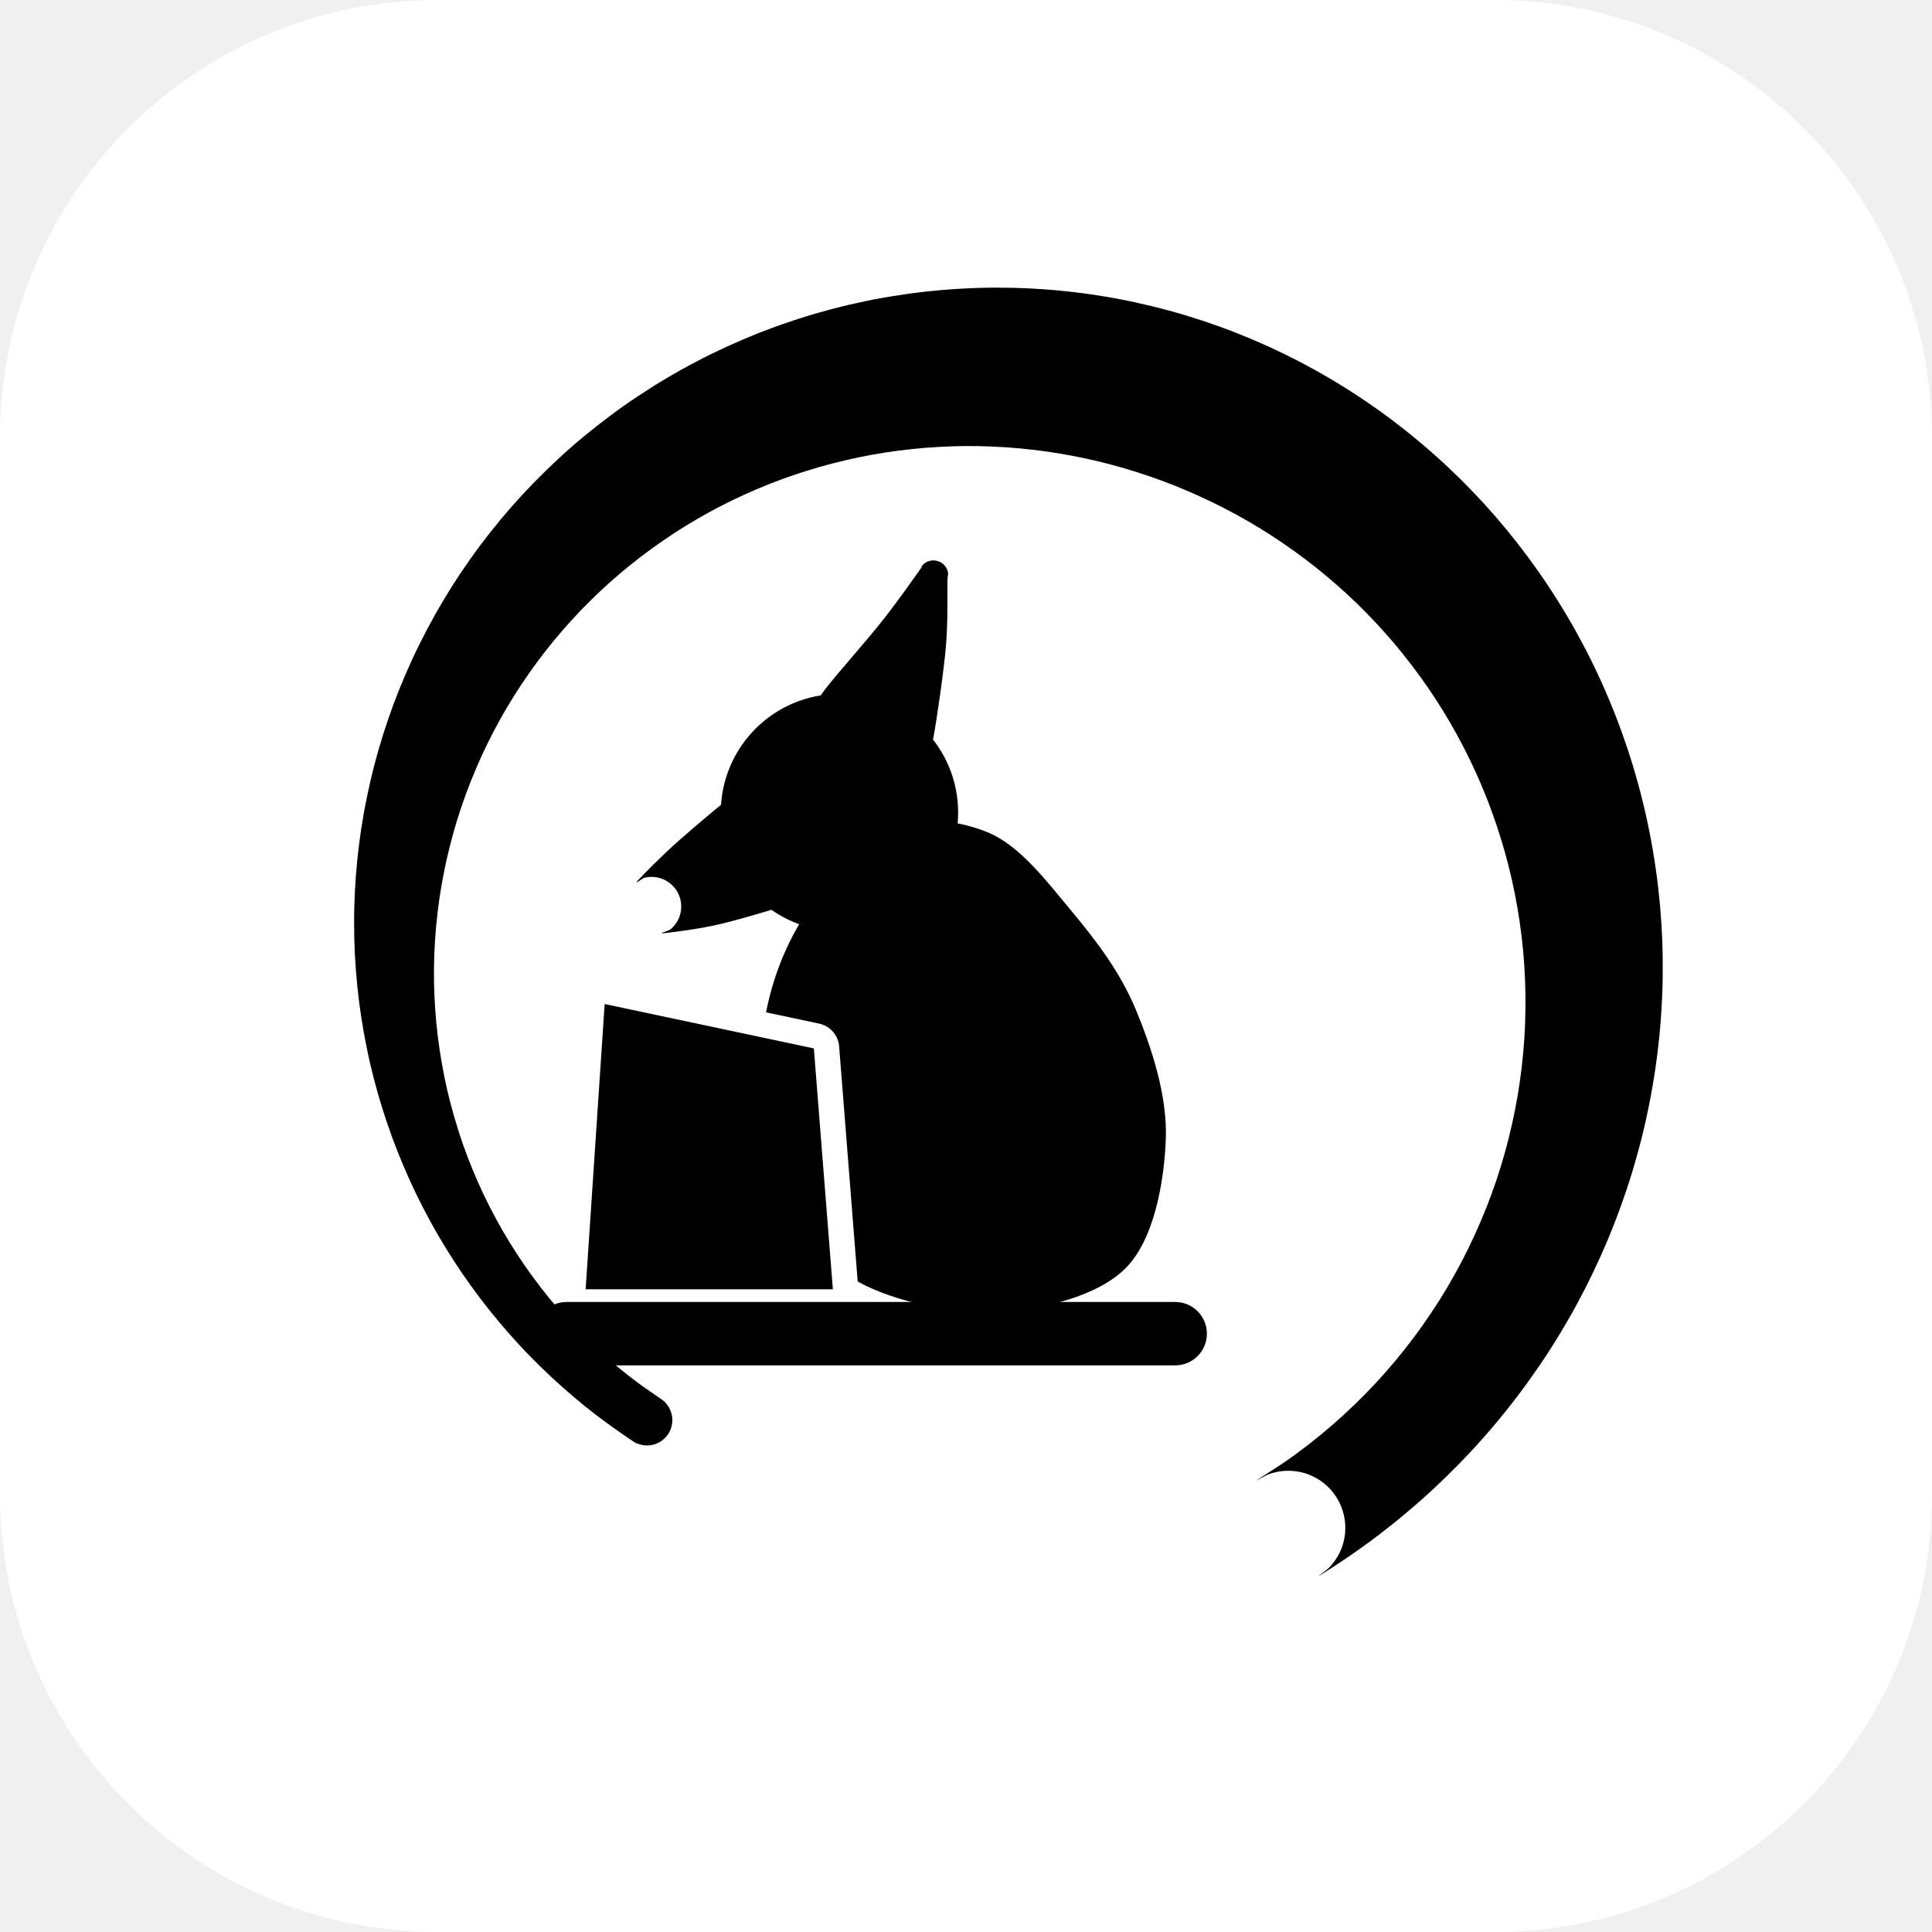
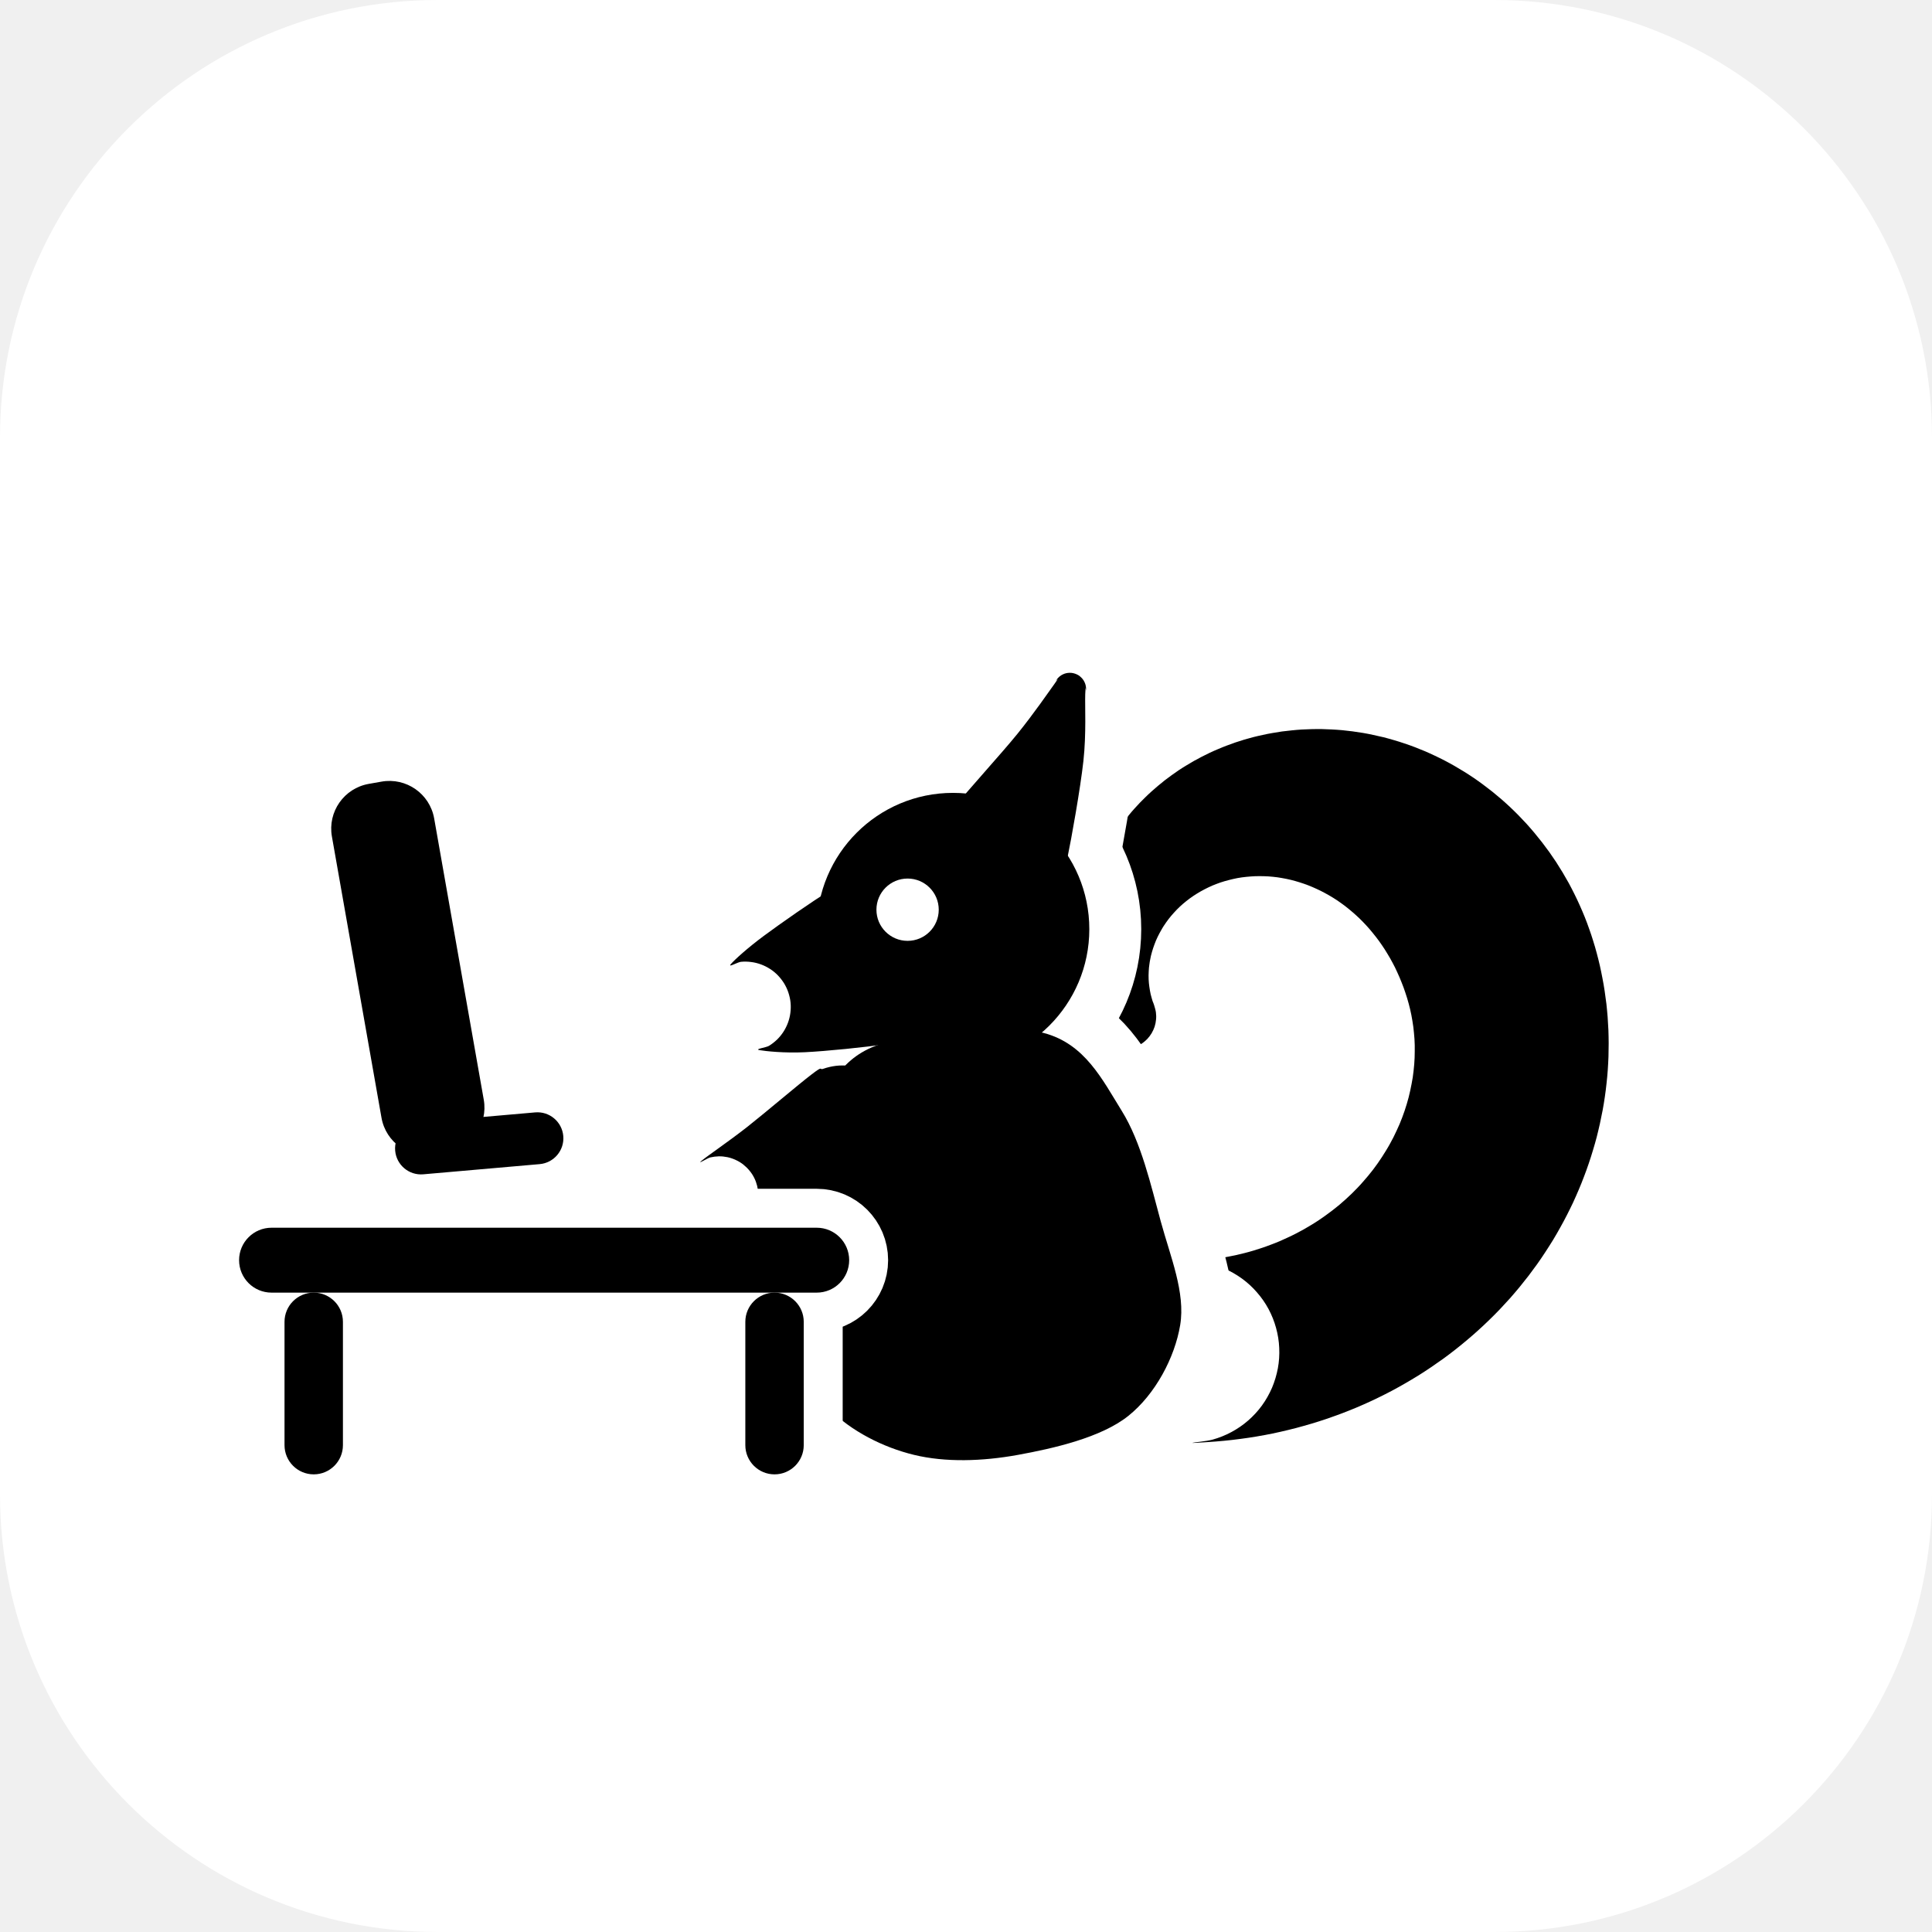
<svg xmlns="http://www.w3.org/2000/svg" viewBox="0 0 256 256" width="256" height="256">
  <rect width="256" height="256" rx="58" fill="#FFFFFF" />
-   <g fill="#000000" transform="translate(128,128) scale(0.84) translate(-128,-128)">
-     <path d="M183.74,224.17 C184.25,223.88 186.81,222.23 188.35,221.18 C189.89,220.12 191.47,218.99 192.98,217.84 C194.50,216.68 195.99,215.50 197.44,214.27 C198.90,213.05 200.33,211.79 201.72,210.50 C203.11,209.21 204.47,207.88 205.80,206.52 C207.12,205.16 208.42,203.77 209.67,202.35 C210.93,200.93 212.15,199.47 213.33,197.99 C214.51,196.51 215.66,195.00 216.76,193.46 C217.87,191.92 218.94,190.36 219.96,188.77 C220.99,187.18 221.98,185.56 222.92,183.92 C223.87,182.28 224.77,180.62 225.63,178.94 C226.49,177.25 227.31,175.55 228.09,173.82 C228.86,172.10 229.60,170.35 230.28,168.59 C230.97,166.83 231.61,165.05 232.21,163.26 C232.81,161.47 233.36,159.66 233.86,157.84 C234.37,156.02 234.83,154.18 235.24,152.34 C235.65,150.50 236.02,148.64 236.33,146.78 C236.65,144.92 236.92,143.05 237.14,141.17 C237.37,139.30 237.54,137.42 237.66,135.53 C237.79,133.65 237.87,131.76 237.90,129.87 C237.92,127.99 237.91,126.10 237.84,124.21 C237.77,122.32 237.65,120.44 237.49,118.56 C237.32,116.68 237.11,114.80 236.84,112.93 C236.58,111.06 236.27,109.20 235.91,107.35 C235.55,105.49 235.15,103.65 234.69,101.82 C234.24,99.99 233.73,98.16 233.19,96.36 C232.64,94.56 232.04,92.76 231.40,90.99 C230.76,89.22 230.07,87.46 229.33,85.72 C228.60,83.98 227.82,82.26 227.00,80.57 C226.18,78.87 225.31,77.20 224.40,75.55 C223.49,73.90 222.53,72.27 221.53,70.67 C220.54,69.07 219.50,67.50 218.42,65.95 C217.34,64.41 216.22,62.89 215.07,61.41 C213.91,59.93 212.71,58.47 211.48,57.05 C210.24,55.63 208.97,54.24 207.66,52.89 C206.36,51.54 205.01,50.22 203.64,48.94 C202.26,47.66 200.85,46.42 199.41,45.22 C197.97,44.01 196.50,42.85 195.00,41.72 C193.50,40.60 191.96,39.51 190.40,38.47 C188.85,37.43 187.26,36.43 185.65,35.48 C184.04,34.52 182.40,33.61 180.75,32.74 C179.09,31.88 177.41,31.06 175.71,30.28 C174.01,29.51 172.29,28.78 170.56,28.10 C168.82,27.42 167.07,26.79 165.30,26.20 C163.53,25.62 161.75,25.08 159.96,24.59 C158.16,24.11 156.35,23.67 154.54,23.28 C152.73,22.89 150.90,22.55 149.08,22.26 C147.25,21.97 145.41,21.73 143.57,21.54 C141.74,21.35 139.89,21.21 138.05,21.12 C136.21,21.03 134.37,20.99 132.53,20.99 C130.69,21.00 128.85,21.06 127.02,21.17 C125.19,21.27 123.36,21.43 121.54,21.63 C119.72,21.83 117.91,22.09 116.11,22.39 C114.31,22.68 112.51,23.03 110.74,23.43 C108.96,23.82 107.19,24.26 105.45,24.75 C103.70,25.23 101.96,25.77 100.25,26.35 C98.53,26.92 96.83,27.55 95.15,28.21 C93.48,28.88 91.82,29.59 90.18,30.34 C88.55,31.09 86.93,31.88 85.35,32.72 C83.76,33.55 82.19,34.42 80.66,35.34 C79.12,36.25 77.61,37.21 76.13,38.20 C74.64,39.18 73.19,40.21 71.77,41.28 C70.35,42.34 68.95,43.44 67.59,44.57 C66.23,45.70 64.90,46.87 63.61,48.07 C62.31,49.27 61.05,50.50 59.82,51.76 C58.60,53.02 57.41,54.31 56.25,55.62 C55.10,56.94 53.98,58.29 52.90,59.66 C51.82,61.03 50.77,62.43 49.77,63.85 C48.77,65.26 47.80,66.71 46.88,68.17 C45.95,69.64 45.06,71.13 44.22,72.63 C43.37,74.14 42.57,75.66 41.81,77.20 C41.04,78.74 40.32,80.30 39.64,81.87 C38.96,83.45 38.32,85.03 37.72,86.63 C37.13,88.23 36.57,89.85 36.06,91.47 C35.55,93.09 35.08,94.72 34.65,96.36 C34.23,98.00 33.85,99.65 33.51,101.30 C33.16,102.96 32.87,104.62 32.61,106.28 C32.36,107.94 32.15,109.61 31.98,111.27 C31.81,112.94 31.68,114.61 31.60,116.28 C31.52,117.94 31.47,119.61 31.48,121.27 C31.48,122.93 31.52,124.60 31.60,126.25 C31.69,127.90 31.82,129.56 31.98,131.20 C32.15,132.84 32.36,134.48 32.61,136.10 C32.86,137.73 33.15,139.35 33.48,140.95 C33.80,142.56 34.17,144.16 34.58,145.74 C34.99,147.32 35.44,148.89 35.92,150.44 C36.41,152.00 36.93,153.54 37.49,155.06 C38.05,156.59 38.65,158.09 39.28,159.58 C39.91,161.07 40.58,162.54 41.29,164.00 C41.99,165.45 42.73,166.88 43.50,168.29 C44.27,169.70 45.08,171.09 45.92,172.46 C46.76,173.82 47.63,175.17 48.53,176.49 C49.43,177.81 50.37,179.11 51.33,180.38 C52.29,181.65 53.29,182.89 54.31,184.11 C55.33,185.33 56.38,186.53 57.46,187.69 C58.53,188.86 59.64,189.99 60.77,191.10 C61.90,192.21 63.06,193.29 64.24,194.34 C65.42,195.39 66.62,196.42 67.85,197.41 C69.08,198.40 70.34,199.37 71.60,200.28 C72.86,201.20 74.63,202.41 75.39,202.92 C76.16,203.43 75.91,203.23 76.18,203.34 C76.46,203.45 76.75,203.54 77.04,203.58 C77.34,203.63 77.64,203.64 77.94,203.63 C78.23,203.61 78.54,203.55 78.82,203.47 C79.10,203.38 79.39,203.26 79.64,203.12 C79.90,202.97 80.15,202.79 80.37,202.59 C80.59,202.39 80.79,202.16 80.96,201.92 C81.13,201.68 81.28,201.41 81.39,201.13 C81.50,200.86 81.58,200.56 81.63,200.27 C81.68,199.98 81.69,199.67 81.67,199.37 C81.65,199.08 81.60,198.78 81.51,198.49 C81.43,198.21 81.31,197.93 81.16,197.67 C81.02,197.41 80.84,197.16 80.64,196.94 C80.44,196.72 80.68,196.87 79.96,196.35 C79.25,195.83 77.52,194.69 76.35,193.83 C75.18,192.96 74.06,192.08 72.95,191.16 C71.85,190.25 70.76,189.29 69.71,188.32 C68.65,187.34 67.62,186.33 66.62,185.29 C65.62,184.25 64.64,183.19 63.70,182.10 C62.75,181.01 61.83,179.89 60.95,178.75 C60.07,177.61 59.21,176.44 58.39,175.25 C57.57,174.06 56.78,172.85 56.02,171.62 C55.26,170.39 54.54,169.13 53.85,167.86 C53.16,166.59 52.50,165.30 51.88,163.99 C51.27,162.69 50.68,161.36 50.13,160.02 C49.58,158.69 49.07,157.33 48.59,155.97 C48.12,154.60 47.68,153.22 47.28,151.83 C46.88,150.44 46.51,149.04 46.18,147.63 C45.86,146.23 45.57,144.81 45.32,143.38 C45.07,141.96 44.85,140.53 44.68,139.10 C44.50,137.66 44.36,136.22 44.27,134.78 C44.17,133.34 44.11,131.90 44.08,130.45 C44.06,129.01 44.08,127.57 44.13,126.13 C44.19,124.69 44.28,123.25 44.41,121.81 C44.54,120.38 44.71,118.94 44.91,117.52 C45.12,116.09 45.36,114.67 45.64,113.26 C45.92,111.85 46.23,110.45 46.59,109.05 C46.94,107.66 47.33,106.28 47.75,104.90 C48.18,103.53 48.64,102.17 49.13,100.83 C49.63,99.48 50.16,98.15 50.72,96.83 C51.28,95.51 51.88,94.21 52.51,92.92 C53.14,91.64 53.81,90.37 54.50,89.12 C55.20,87.87 55.92,86.64 56.68,85.43 C57.44,84.22 58.23,83.03 59.05,81.86 C59.87,80.69 60.71,79.54 61.59,78.42 C62.47,77.29 63.37,76.19 64.30,75.12 C65.24,74.04 66.20,72.99 67.18,71.96 C68.16,70.94 69.18,69.93 70.21,68.96 C71.24,67.99 72.30,67.04 73.38,66.12 C74.47,65.20 75.57,64.31 76.70,63.45 C77.82,62.59 78.97,61.75 80.14,60.95 C81.30,60.15 82.49,59.37 83.69,58.63 C84.90,57.89 86.12,57.17 87.36,56.49 C88.60,55.81 89.86,55.16 91.13,54.54 C92.40,53.93 93.69,53.34 94.98,52.79 C96.28,52.24 97.60,51.72 98.92,51.23 C100.25,50.74 101.58,50.29 102.93,49.87 C104.27,49.45 105.63,49.06 107.00,48.71 C108.36,48.36 109.74,48.04 111.12,47.75 C112.50,47.47 113.88,47.22 115.28,47.00 C116.67,46.78 118.07,46.60 119.47,46.46 C120.87,46.31 122.27,46.19 123.68,46.12 C125.09,46.04 126.50,45.99 127.90,45.98 C129.31,45.97 130.72,46.00 132.13,46.06 C133.54,46.12 134.95,46.21 136.35,46.34 C137.75,46.47 139.16,46.63 140.55,46.82 C141.95,47.02 143.35,47.25 144.73,47.51 C146.12,47.78 147.50,48.07 148.88,48.40 C150.25,48.73 151.62,49.10 152.97,49.49 C154.33,49.89 155.68,50.32 157.02,50.78 C158.36,51.24 159.69,51.74 161.01,52.26 C162.32,52.79 163.63,53.35 164.92,53.94 C166.22,54.53 167.50,55.15 168.76,55.80 C170.03,56.46 171.28,57.14 172.51,57.85 C173.75,58.57 174.97,59.31 176.17,60.09 C177.37,60.87 178.55,61.67 179.72,62.51 C180.88,63.34 182.03,64.21 183.15,65.10 C184.28,66.00 185.38,66.92 186.47,67.87 C187.55,68.82 188.61,69.80 189.65,70.80 C190.68,71.81 191.70,72.84 192.69,73.90 C193.67,74.96 194.64,76.04 195.58,77.15 C196.51,78.26 197.42,79.40 198.31,80.56 C199.19,81.71 200.05,82.90 200.88,84.10 C201.70,85.31 202.50,86.53 203.27,87.78 C204.04,89.03 204.78,90.30 205.48,91.59 C206.19,92.88 206.86,94.19 207.51,95.52 C208.15,96.85 208.76,98.20 209.34,99.56 C209.91,100.92 210.46,102.30 210.96,103.70 C211.47,105.09 211.95,106.51 212.38,107.93 C212.82,109.35 213.23,110.79 213.59,112.24 C213.96,113.69 214.29,115.15 214.58,116.63 C214.87,118.10 215.13,119.58 215.34,121.07 C215.56,122.56 215.74,124.06 215.88,125.56 C216.02,127.06 216.12,128.58 216.18,130.09 C216.25,131.60 216.27,133.12 216.25,134.64 C216.24,136.16 216.18,137.69 216.09,139.21 C215.99,140.73 215.86,142.26 215.68,143.78 C215.51,145.30 215.29,146.82 215.04,148.33 C214.78,149.84 214.49,151.35 214.15,152.86 C213.82,154.36 213.44,155.86 213.03,157.35 C212.61,158.83 212.16,160.32 211.67,161.79 C211.17,163.25 210.64,164.71 210.07,166.16 C209.49,167.60 208.88,169.04 208.23,170.45 C207.58,171.87 206.89,173.28 206.17,174.66 C205.44,176.04 204.68,177.41 203.88,178.76 C203.08,180.11 202.24,181.44 201.36,182.74 C200.49,184.05 199.58,185.34 198.63,186.60 C197.69,187.86 196.71,189.10 195.70,190.31 C194.68,191.52 193.64,192.71 192.56,193.87 C191.48,195.03 190.36,196.16 189.22,197.26 C188.08,198.36 186.90,199.44 185.70,200.48 C184.50,201.52 183.26,202.53 182.00,203.51 C180.75,204.48 179.49,205.41 178.14,206.33 C176.80,207.26 174.33,208.77 173.93,209.08 C173.53,209.38 175.11,208.41 175.73,208.18 C176.36,207.95 177.03,207.78 177.69,207.70 C178.35,207.61 179.04,207.60 179.70,207.67 C180.37,207.73 181.04,207.87 181.68,208.08 C182.31,208.29 182.93,208.58 183.51,208.93 C184.08,209.28 184.62,209.70 185.10,210.16 C185.58,210.63 186.02,211.16 186.38,211.72 C186.75,212.28 187.05,212.89 187.28,213.52 C187.51,214.15 187.68,214.81 187.76,215.48 C187.85,216.14 187.86,216.83 187.79,217.49 C187.73,218.16 187.59,218.83 187.38,219.46 C187.17,220.10 186.88,220.72 186.53,221.29 C186.18,221.86 185.76,222.41 185.30,222.89 C184.83,223.37 183.23,224.45 183.74,224.17 Z" />
-     <path d="M144.70,119.40 C140.80,114.72 136.51,109.00 131.44,106.92 C126.37,104.84 119.48,104.06 114.28,106.92 C109.08,109.78 103.36,117.84 100.24,124.08 C97.12,130.32 95.56,137.60 95.56,144.36 C95.56,151.12 97.64,159.05 100.24,164.64 C102.84,170.23 105.70,174.91 111.16,177.90 C116.62,180.89 125.98,182.97 133.00,182.58 C140.02,182.19 148.86,180.11 153.28,175.56 C157.70,171.01 159.26,162.04 159.52,155.28 C159.78,148.52 157.31,140.98 154.84,135.00 C152.37,129.02 148.60,124.08 144.70,119.40 Z" />
-     <circle cx="108.04" cy="103.80" r="18.72" />
-     <path d="M93.13,99.53 C91.05,101.11 85.58,105.66 82.78,108.15 C79.98,110.63 77.22,113.45 76.31,114.43 C75.39,115.42 76.95,114.16 77.29,114.07 C77.63,113.99 77.98,113.95 78.33,113.94 C78.68,113.94 79.03,113.97 79.37,114.04 C79.71,114.11 80.05,114.23 80.37,114.37 C80.68,114.52 80.99,114.71 81.26,114.92 C81.54,115.13 81.79,115.38 82.02,115.65 C82.24,115.92 82.43,116.22 82.59,116.53 C82.74,116.84 82.86,117.17 82.95,117.51 C83.03,117.85 83.07,118.20 83.08,118.55 C83.08,118.90 83.05,119.25 82.98,119.59 C82.91,119.93 82.79,120.27 82.65,120.59 C82.50,120.90 82.31,121.21 82.10,121.48 C81.89,121.76 81.64,122.01 81.37,122.24 C81.10,122.46 79.12,122.96 80.49,122.81 C81.87,122.65 85.92,122.19 89.62,121.29 C93.32,120.40 100.18,118.29 102.67,117.43 C105.16,116.57 103.97,116.63 104.54,116.14 C105.11,115.65 105.64,115.08 106.08,114.47 C106.53,113.86 106.91,113.19 107.21,112.50 C107.51,111.81 107.73,111.07 107.87,110.33 C108.01,109.59 108.06,108.81 108.03,108.06 C108.00,107.31 107.88,106.54 107.68,105.82 C107.49,105.09 107.20,104.37 106.85,103.71 C106.49,103.04 106.05,102.41 105.56,101.84 C105.07,101.27 104.50,100.74 103.89,100.30 C103.28,99.85 102.61,99.47 101.92,99.17 C101.23,98.87 100.49,98.65 99.75,98.51 C99.01,98.37 98.23,98.32 97.48,98.35 C96.73,98.38 95.96,98.50 95.24,98.70 C94.51,98.89 95.20,97.96 93.13,99.53 Z" />
-     <path d="M122.86,91.95 C123.36,89.28 124.45,81.86 124.82,77.72 C125.19,73.57 125.02,68.95 125.08,67.10 C125.14,65.25 125.17,66.76 125.19,66.59 C125.21,66.41 125.20,66.24 125.18,66.06 C125.16,65.89 125.12,65.72 125.06,65.55 C125.00,65.39 124.92,65.23 124.82,65.09 C124.73,64.94 124.61,64.80 124.49,64.68 C124.37,64.56 124.22,64.45 124.08,64.36 C123.93,64.27 123.76,64.19 123.60,64.14 C123.44,64.09 123.26,64.05 123.09,64.03 C122.91,64.01 122.74,64.02 122.56,64.04 C122.39,64.06 122.22,64.10 122.05,64.16 C121.89,64.22 121.73,64.30 121.59,64.40 C121.44,64.49 121.30,64.61 121.18,64.73 C121.06,64.85 120.95,65.00 120.86,65.14 C120.77,65.29 121.67,64.19 120.64,65.62 C119.61,67.05 117.15,70.59 114.66,73.72 C112.17,76.86 107.30,82.33 105.70,84.45 C104.11,86.57 105.21,85.77 105.08,86.45 C104.96,87.13 104.90,87.85 104.93,88.54 C104.95,89.23 105.06,89.94 105.24,90.61 C105.42,91.28 105.68,91.95 106.00,92.57 C106.32,93.18 106.73,93.77 107.18,94.30 C107.63,94.82 108.16,95.31 108.71,95.73 C109.27,96.14 109.89,96.50 110.53,96.78 C111.16,97.05 111.85,97.27 112.53,97.40 C113.21,97.52 113.93,97.58 114.62,97.55 C115.31,97.53 116.02,97.42 116.69,97.24 C117.36,97.06 118.03,96.80 118.65,96.48 C119.26,96.16 119.85,95.75 120.38,95.30 C120.90,94.85 121.39,94.32 121.81,93.77 C122.22,93.21 122.35,94.63 122.86,91.95 Z" />
-     <g stroke="#FFFFFF" stroke-width="8" stroke-linejoin="round" paint-order="stroke fill">
-       <path d="M71 134 L104 141 L107 179 L68 179 Z" />
+   <g fill="#000000" transform="translate(128,130) scale(0.86) translate(-128,-128)">
+     <path d="M162.89,199.14 C162.76,199.20 164.39,199.08 165.20,199.03 C166.01,198.98 166.90,198.91 167.74,198.83 C168.59,198.75 169.43,198.65 170.26,198.54 C171.10,198.43 171.93,198.31 172.75,198.17 C173.58,198.03 174.40,197.87 175.22,197.71 C176.03,197.54 176.84,197.36 177.65,197.16 C178.45,196.97 179.25,196.76 180.05,196.53 C180.84,196.31 181.62,196.08 182.40,195.83 C183.18,195.58 183.96,195.32 184.72,195.04 C185.49,194.77 186.25,194.48 187.00,194.18 C187.76,193.88 188.50,193.57 189.24,193.24 C189.97,192.92 190.70,192.58 191.42,192.23 C192.14,191.88 192.86,191.52 193.56,191.15 C194.27,190.77 194.96,190.39 195.65,189.99 C196.33,189.60 197.01,189.19 197.68,188.78 C198.35,188.36 199.01,187.93 199.66,187.49 C200.31,187.05 200.95,186.60 201.58,186.15 C202.21,185.69 202.83,185.22 203.44,184.74 C204.05,184.26 204.65,183.77 205.24,183.27 C205.83,182.78 206.41,182.27 206.98,181.75 C207.55,181.24 208.10,180.71 208.65,180.18 C209.20,179.65 209.73,179.11 210.26,178.56 C210.78,178.01 211.29,177.45 211.80,176.89 C212.30,176.32 212.79,175.75 213.27,175.17 C213.74,174.59 214.21,174.00 214.67,173.41 C215.12,172.82 215.56,172.22 216.00,171.61 C216.43,171.00 216.85,170.39 217.25,169.77 C217.66,169.15 218.05,168.53 218.44,167.90 C218.82,167.27 219.19,166.64 219.54,166.00 C219.90,165.36 220.25,164.71 220.58,164.06 C220.91,163.42 221.23,162.76 221.54,162.11 C221.84,161.45 222.14,160.79 222.42,160.12 C222.70,159.46 222.97,158.79 223.22,158.12 C223.48,157.45 223.72,156.78 223.95,156.10 C224.18,155.42 224.40,154.74 224.60,154.06 C224.81,153.38 225.00,152.70 225.18,152.02 C225.35,151.33 225.52,150.65 225.67,149.96 C225.82,149.27 225.96,148.59 226.09,147.90 C226.22,147.21 226.33,146.52 226.43,145.83 C226.53,145.14 226.62,144.45 226.69,143.77 C226.77,143.08 226.83,142.39 226.88,141.70 C226.93,141.01 226.96,140.33 226.99,139.64 C227.01,138.96 227.02,138.27 227.02,137.59 C227.02,136.91 227.00,136.23 226.98,135.55 C226.95,134.87 226.91,134.20 226.86,133.52 C226.81,132.85 226.74,132.18 226.67,131.51 C226.59,130.85 226.50,130.18 226.40,129.52 C226.30,128.86 226.19,128.20 226.06,127.55 C225.94,126.90 225.80,126.25 225.66,125.61 C225.51,124.96 225.35,124.32 225.18,123.69 C225.01,123.05 224.83,122.42 224.63,121.80 C224.44,121.17 224.23,120.55 224.01,119.94 C223.80,119.33 223.57,118.72 223.33,118.12 C223.09,117.52 222.83,116.93 222.57,116.34 C222.31,115.75 222.03,115.17 221.75,114.60 C221.47,114.03 221.17,113.46 220.87,112.90 C220.56,112.34 220.24,111.79 219.92,111.25 C219.59,110.71 219.26,110.18 218.92,109.65 C218.57,109.13 218.22,108.61 217.86,108.10 C217.49,107.59 217.12,107.09 216.74,106.60 C216.36,106.11 215.97,105.63 215.58,105.16 C215.18,104.69 214.78,104.22 214.37,103.77 C213.95,103.32 213.53,102.87 213.11,102.44 C212.68,102.01 212.25,101.58 211.81,101.17 C211.37,100.76 210.92,100.35 210.47,99.96 C210.01,99.57 209.55,99.18 209.09,98.81 C208.62,98.44 208.15,98.08 207.68,97.73 C207.20,97.37 206.72,97.03 206.24,96.70 C205.75,96.37 205.26,96.05 204.76,95.74 C204.27,95.44 203.77,95.14 203.27,94.85 C202.77,94.56 202.26,94.29 201.75,94.02 C201.24,93.76 200.73,93.50 200.21,93.26 C199.70,93.02 199.18,92.78 198.66,92.56 C198.14,92.34 197.61,92.13 197.09,91.93 C196.56,91.73 196.04,91.54 195.51,91.37 C194.98,91.19 194.45,91.02 193.92,90.87 C193.39,90.71 192.86,90.57 192.33,90.43 C191.80,90.30 191.26,90.18 190.73,90.07 C190.20,89.95 189.67,89.85 189.14,89.76 C188.61,89.67 188.07,89.59 187.54,89.52 C187.01,89.45 186.48,89.39 185.96,89.34 C185.43,89.29 184.90,89.26 184.38,89.23 C183.85,89.20 183.33,89.18 182.81,89.17 C182.29,89.16 181.77,89.17 181.25,89.18 C180.74,89.19 180.22,89.21 179.71,89.24 C179.20,89.27 178.69,89.32 178.19,89.37 C177.68,89.42 177.18,89.48 176.68,89.54 C176.18,89.61 175.69,89.69 175.20,89.78 C174.71,89.86 174.22,89.96 173.74,90.07 C173.25,90.17 172.78,90.28 172.30,90.40 C171.83,90.53 171.36,90.66 170.89,90.79 C170.43,90.93 169.97,91.08 169.51,91.23 C169.06,91.39 168.61,91.55 168.16,91.72 C167.72,91.89 167.28,92.06 166.85,92.25 C166.41,92.43 165.99,92.62 165.56,92.82 C165.14,93.02 164.72,93.23 164.31,93.44 C163.90,93.65 163.50,93.87 163.10,94.09 C162.70,94.32 162.31,94.55 161.92,94.79 C161.53,95.02 161.15,95.27 160.78,95.51 C160.41,95.76 160.04,96.02 159.68,96.28 C159.32,96.54 158.97,96.80 158.62,97.07 C158.27,97.34 157.93,97.62 157.60,97.90 C157.26,98.18 156.94,98.46 156.62,98.75 C156.30,99.04 155.98,99.33 155.68,99.63 C155.37,99.93 155.07,100.23 154.78,100.53 C154.49,100.84 154.20,101.15 153.92,101.46 C153.64,101.77 153.37,102.09 153.11,102.41 C152.84,102.73 152.59,103.05 152.34,103.37 C152.09,103.70 151.84,104.02 151.61,104.35 C151.37,104.68 151.14,105.02 150.92,105.35 C150.70,105.69 150.48,106.02 150.28,106.36 C150.07,106.70 149.87,107.04 149.67,107.38 C149.48,107.73 149.29,108.07 149.11,108.42 C148.93,108.76 148.76,109.11 148.60,109.46 C148.43,109.80 148.27,110.15 148.12,110.50 C147.97,110.85 147.82,111.20 147.68,111.55 C147.54,111.90 147.41,112.26 147.29,112.61 C147.16,112.96 147.04,113.31 146.93,113.67 C146.82,114.02 146.71,114.37 146.61,114.72 C146.51,115.08 146.42,115.43 146.33,115.78 C146.25,116.13 146.17,116.48 146.09,116.84 C146.02,117.19 145.95,117.54 145.89,117.89 C145.83,118.24 145.77,118.59 145.72,118.94 C145.67,119.28 145.63,119.63 145.59,119.98 C145.55,120.32 145.52,120.67 145.49,121.01 C145.47,121.36 145.45,121.70 145.43,122.04 C145.42,122.39 145.41,122.73 145.40,123.06 C145.40,123.40 145.40,123.74 145.40,124.08 C145.41,124.41 145.42,124.75 145.44,125.08 C145.46,125.41 145.48,125.74 145.50,126.07 C145.53,126.40 145.56,126.73 145.60,127.05 C145.63,127.38 145.68,127.70 145.72,128.02 C145.77,128.34 145.82,128.66 145.87,128.98 C145.93,129.29 145.99,129.61 146.05,129.92 C146.12,130.23 146.18,130.55 146.26,130.85 C146.33,131.16 146.41,131.47 146.49,131.77 C146.57,132.08 146.65,132.38 146.74,132.68 C146.83,132.98 146.93,133.27 147.02,133.57 C147.12,133.86 147.23,134.17 147.33,134.44 C147.43,134.72 147.49,134.92 147.62,135.22 C147.75,135.52 147.92,135.91 148.13,136.22 C148.33,136.53 148.57,136.82 148.84,137.08 C149.11,137.34 149.41,137.57 149.73,137.76 C150.05,137.95 150.40,138.11 150.75,138.23 C151.10,138.34 151.48,138.42 151.85,138.45 C152.22,138.49 152.60,138.48 152.97,138.43 C153.33,138.38 153.70,138.29 154.05,138.16 C154.40,138.03 154.74,137.85 155.05,137.65 C155.36,137.45 155.65,137.20 155.91,136.94 C156.17,136.67 156.40,136.36 156.59,136.05 C156.78,135.73 156.94,135.38 157.06,135.03 C157.17,134.67 157.25,134.30 157.28,133.93 C157.32,133.56 157.31,133.18 157.26,132.81 C157.21,132.44 157.07,132.01 156.99,131.73 C156.91,131.44 156.83,131.31 156.76,131.12 C156.70,130.92 156.65,130.76 156.60,130.58 C156.54,130.39 156.50,130.21 156.45,130.02 C156.41,129.84 156.37,129.65 156.34,129.46 C156.30,129.27 156.27,129.08 156.25,128.89 C156.22,128.70 156.20,128.50 156.18,128.31 C156.16,128.11 156.15,127.92 156.14,127.72 C156.14,127.52 156.13,127.32 156.13,127.12 C156.13,126.93 156.14,126.73 156.15,126.53 C156.16,126.33 156.17,126.13 156.19,125.93 C156.21,125.72 156.24,125.52 156.27,125.32 C156.29,125.12 156.33,124.92 156.37,124.72 C156.40,124.52 156.45,124.32 156.49,124.12 C156.54,123.92 156.59,123.72 156.65,123.52 C156.70,123.32 156.76,123.12 156.83,122.93 C156.89,122.73 156.96,122.53 157.04,122.34 C157.11,122.14 157.19,121.95 157.27,121.75 C157.35,121.56 157.44,121.37 157.53,121.18 C157.62,120.99 157.72,120.80 157.82,120.61 C157.92,120.43 158.02,120.24 158.13,120.06 C158.23,119.87 158.35,119.69 158.46,119.51 C158.58,119.33 158.70,119.15 158.82,118.98 C158.94,118.80 159.07,118.63 159.20,118.46 C159.33,118.29 159.47,118.12 159.61,117.95 C159.75,117.79 159.89,117.62 160.04,117.46 C160.18,117.30 160.33,117.15 160.48,116.99 C160.64,116.83 160.79,116.68 160.95,116.53 C161.11,116.38 161.27,116.24 161.44,116.09 C161.61,115.95 161.78,115.81 161.95,115.67 C162.12,115.53 162.29,115.40 162.47,115.27 C162.65,115.14 162.83,115.01 163.01,114.89 C163.20,114.76 163.38,114.64 163.57,114.53 C163.76,114.41 163.95,114.30 164.14,114.19 C164.34,114.08 164.53,113.97 164.73,113.87 C164.93,113.76 165.13,113.66 165.33,113.57 C165.53,113.47 165.74,113.38 165.94,113.29 C166.15,113.21 166.36,113.12 166.57,113.04 C166.78,112.96 166.99,112.89 167.20,112.81 C167.41,112.74 167.63,112.67 167.84,112.61 C168.06,112.54 168.28,112.48 168.50,112.43 C168.72,112.37 168.94,112.32 169.16,112.27 C169.38,112.22 169.60,112.17 169.82,112.13 C170.05,112.09 170.27,112.06 170.50,112.02 C170.72,111.99 170.95,111.96 171.18,111.94 C171.40,111.91 171.63,111.89 171.86,111.88 C172.08,111.86 172.31,111.85 172.54,111.84 C172.77,111.83 173.00,111.83 173.23,111.83 C173.46,111.83 173.69,111.83 173.92,111.84 C174.15,111.84 174.38,111.86 174.61,111.87 C174.84,111.89 175.07,111.91 175.30,111.93 C175.53,111.95 175.76,111.98 175.99,112.01 C176.22,112.04 176.44,112.08 176.67,112.12 C176.90,112.16 177.13,112.20 177.36,112.25 C177.59,112.30 177.81,112.35 178.04,112.40 C178.27,112.46 178.49,112.52 178.72,112.58 C178.94,112.64 179.17,112.71 179.39,112.78 C179.62,112.85 179.84,112.92 180.06,113.00 C180.28,113.08 180.50,113.16 180.72,113.24 C180.94,113.33 181.16,113.42 181.38,113.51 C181.60,113.60 181.82,113.70 182.03,113.80 C182.25,113.90 182.46,114.00 182.68,114.11 C182.89,114.21 183.10,114.32 183.31,114.44 C183.52,114.55 183.73,114.67 183.94,114.79 C184.15,114.91 184.35,115.03 184.56,115.16 C184.76,115.29 184.97,115.42 185.17,115.55 C185.37,115.69 185.57,115.83 185.77,115.97 C185.96,116.11 186.16,116.25 186.36,116.40 C186.55,116.55 186.74,116.70 186.94,116.86 C187.13,117.01 187.32,117.17 187.50,117.33 C187.69,117.49 187.88,117.65 188.06,117.82 C188.24,117.99 188.43,118.16 188.61,118.33 C188.79,118.51 188.96,118.68 189.14,118.86 C189.31,119.04 189.49,119.23 189.66,119.41 C189.83,119.60 190.00,119.79 190.17,119.98 C190.33,120.17 190.50,120.37 190.66,120.57 C190.82,120.76 190.99,120.97 191.14,121.17 C191.30,121.38 191.46,121.58 191.61,121.79 C191.76,122.00 191.91,122.22 192.06,122.43 C192.21,122.65 192.36,122.87 192.50,123.09 C192.64,123.31 192.78,123.54 192.92,123.77 C193.06,124.00 193.20,124.23 193.33,124.46 C193.46,124.70 193.59,124.93 193.72,125.17 C193.85,125.41 193.97,125.66 194.10,125.90 C194.22,126.15 194.34,126.40 194.45,126.65 C194.57,126.90 194.68,127.15 194.79,127.41 C194.90,127.67 195.01,127.93 195.11,128.19 C195.22,128.45 195.32,128.72 195.42,128.99 C195.52,129.26 195.61,129.53 195.70,129.80 C195.79,130.08 195.88,130.36 195.97,130.64 C196.05,130.92 196.13,131.20 196.21,131.48 C196.29,131.77 196.36,132.06 196.43,132.35 C196.50,132.64 196.56,132.94 196.62,133.23 C196.68,133.53 196.73,133.83 196.78,134.13 C196.83,134.44 196.88,134.74 196.92,135.05 C196.96,135.36 196.99,135.67 197.02,135.98 C197.05,136.29 197.08,136.61 197.10,136.93 C197.11,137.24 197.13,137.56 197.14,137.89 C197.14,138.21 197.15,138.53 197.14,138.86 C197.14,139.18 197.13,139.51 197.12,139.84 C197.10,140.17 197.08,140.50 197.06,140.83 C197.03,141.17 197.00,141.50 196.96,141.84 C196.92,142.17 196.88,142.51 196.83,142.85 C196.77,143.19 196.72,143.52 196.65,143.86 C196.59,144.20 196.52,144.55 196.44,144.89 C196.37,145.23 196.29,145.57 196.20,145.91 C196.11,146.26 196.01,146.60 195.91,146.94 C195.80,147.29 195.69,147.63 195.58,147.98 C195.46,148.32 195.34,148.66 195.21,149.01 C195.08,149.35 194.94,149.69 194.80,150.04 C194.65,150.38 194.50,150.72 194.34,151.06 C194.18,151.40 194.02,151.74 193.85,152.08 C193.67,152.42 193.49,152.76 193.31,153.09 C193.12,153.43 192.93,153.77 192.72,154.10 C192.52,154.43 192.32,154.76 192.10,155.09 C191.88,155.42 191.66,155.75 191.43,156.08 C191.20,156.40 190.96,156.73 190.72,157.05 C190.47,157.37 190.22,157.68 189.96,158.00 C189.70,158.31 189.44,158.62 189.16,158.93 C188.89,159.24 188.61,159.55 188.32,159.85 C188.03,160.15 187.74,160.45 187.44,160.74 C187.13,161.04 186.82,161.33 186.51,161.61 C186.19,161.90 185.87,162.18 185.54,162.46 C185.21,162.73 184.87,163.01 184.53,163.27 C184.18,163.54 183.83,163.80 183.47,164.06 C183.12,164.32 182.75,164.57 182.38,164.82 C182.01,165.07 181.63,165.31 181.25,165.54 C180.86,165.78 180.47,166.01 180.08,166.23 C179.68,166.45 179.28,166.67 178.87,166.88 C178.46,167.09 178.04,167.30 177.62,167.49 C177.20,167.69 176.78,167.88 176.34,168.07 C175.91,168.25 175.47,168.43 175.03,168.59 C174.58,168.76 174.13,168.93 173.68,169.08 C173.23,169.23 172.77,169.38 172.30,169.52 C171.84,169.66 171.37,169.79 170.89,169.91 C170.42,170.03 169.94,170.14 169.46,170.25 C168.97,170.35 168.48,170.45 167.99,170.54 C167.50,170.63 167.00,170.70 166.50,170.77 C166.00,170.84 165.50,170.91 164.99,170.96 C164.49,171.01 164.02,171.05 163.46,171.08 C162.91,171.12 161.44,171.11 161.66,171.16 C161.88,171.21 163.76,171.19 164.78,171.38 C165.81,171.56 166.83,171.87 167.79,172.28 C168.74,172.69 169.67,173.22 170.51,173.83 C171.35,174.44 172.14,175.16 172.82,175.95 C173.51,176.73 174.12,177.61 174.61,178.52 C175.10,179.44 175.50,180.43 175.77,181.43 C176.05,182.43 176.22,183.49 176.26,184.53 C176.31,185.57 176.24,186.64 176.05,187.66 C175.86,188.68 175.55,189.71 175.15,190.66 C174.74,191.61 174.21,192.55 173.60,193.39 C172.99,194.23 172.26,195.02 171.48,195.70 C170.70,196.38 169.82,196.99 168.90,197.48 C167.99,197.97 166.99,198.37 165.99,198.65 C164.99,198.92 163.03,199.07 162.89,199.14 Z" />
+     <g fill="#FFFFFF" stroke="#FFFFFF" stroke-width="16" stroke-linejoin="round" stroke-linecap="round">
+       <path d="M140.00,136.00 C146.33,137.67 149.00,143.17 152.00,148.00 C155.00,152.83 156.50,159.50 158.00,165.00 C159.50,170.50 161.83,176.00 161.00,181.00 C160.17,186.00 157.17,191.67 153.00,195.00 C148.83,198.33 141.50,200.00 136.00,201.00 C130.50,202.00 124.83,202.17 120.00,201.00 C115.17,199.83 110.33,197.33 107.00,194.00 C103.67,190.67 101.33,185.67 100.00,181.00 C98.67,176.33 98.33,171.17 99.00,166.00 C99.67,160.83 101.50,154.67 104.00,150.00 C106.50,145.33 108.00,140.33 114.00,138.00 C120.00,135.67 133.67,134.33 140.00,136.00 Z" />
+       <circle cx="126.00" cy="120.00" r="21.00" />
+       <path d="M106.73,114.25 C104.63,115.49 99.33,119.19 96.84,121.04 C94.35,122.89 92.37,124.69 91.79,125.36 C91.20,126.02 92.80,125.08 93.32,125.03 C93.84,124.98 94.37,124.99 94.89,125.06 C95.40,125.12 95.92,125.25 96.41,125.43 C96.90,125.61 97.38,125.85 97.81,126.13 C98.25,126.41 98.66,126.75 99.02,127.12 C99.38,127.50 99.71,127.92 99.98,128.36 C100.25,128.81 100.48,129.29 100.64,129.79 C100.80,130.28 100.92,130.80 100.97,131.32 C101.02,131.84 101.01,132.37 100.94,132.89 C100.88,133.40 100.75,133.92 100.57,134.41 C100.39,134.90 100.15,135.38 99.87,135.81 C99.59,136.25 99.25,136.66 98.88,137.02 C98.50,137.38 98.08,137.71 97.64,137.98 C97.19,138.25 95.29,138.48 96.21,138.64 C97.13,138.80 99.99,139.11 103.16,138.96 C106.34,138.81 112.84,138.16 115.27,137.75 C117.71,137.34 117.00,137.01 117.78,136.50 C118.56,136.00 119.30,135.39 119.95,134.73 C120.59,134.07 121.18,133.31 121.66,132.52 C122.15,131.73 122.55,130.86 122.85,129.98 C123.14,129.11 123.34,128.17 123.44,127.25 C123.53,126.33 123.52,125.37 123.40,124.45 C123.29,123.53 123.06,122.60 122.75,121.73 C122.43,120.86 122.01,120.00 121.50,119.22 C121.00,118.44 120.39,117.70 119.73,117.05 C119.07,116.41 118.31,115.82 117.52,115.34 C116.73,114.85 115.86,114.45 114.98,114.15 C114.11,113.86 113.17,113.66 112.25,113.56 C111.33,113.47 110.37,113.48 109.45,113.60 C108.53,113.71 108.83,113.01 106.73,114.25 Z" />
+       <path d="M143.63,108.98 C144.22,106.19 145.63,98.28 146.09,94.08 C146.55,89.88 146.31,85.60 146.37,83.79 C146.44,81.98 146.47,83.43 146.49,83.24 C146.51,83.06 146.50,82.87 146.48,82.68 C146.46,82.50 146.41,82.31 146.35,82.14 C146.28,81.97 146.20,81.79 146.10,81.64 C146.00,81.48 145.87,81.34 145.74,81.21 C145.61,81.08 145.46,80.96 145.30,80.86 C145.14,80.77 144.97,80.69 144.79,80.63 C144.61,80.57 144.43,80.53 144.24,80.51 C144.06,80.49 143.87,80.50 143.68,80.52 C143.50,80.54 143.31,80.59 143.14,80.65 C142.97,80.72 142.79,80.80 142.64,80.90 C142.48,81.00 142.34,81.13 142.21,81.26 C142.08,81.39 141.96,81.54 141.86,81.70 C141.77,81.86 142.62,80.84 141.63,82.21 C140.64,83.58 138.45,86.78 135.91,89.92 C133.37,93.05 128.08,98.83 126.37,101.02 C124.67,103.21 125.85,102.35 125.70,103.04 C125.56,103.73 125.49,104.45 125.50,105.16 C125.51,105.86 125.61,106.58 125.77,107.27 C125.94,107.95 126.19,108.63 126.51,109.26 C126.83,109.89 127.22,110.50 127.67,111.04 C128.12,111.59 128.64,112.09 129.20,112.52 C129.76,112.95 130.38,113.33 131.02,113.63 C131.66,113.92 132.35,114.15 133.04,114.30 C133.73,114.44 134.45,114.51 135.16,114.50 C135.86,114.49 136.58,114.39 137.27,114.23 C137.95,114.06 138.63,113.81 139.26,113.49 C139.89,113.17 140.50,112.78 141.04,112.33 C141.59,111.88 142.09,111.36 142.52,110.80 C142.95,110.24 143.03,111.77 143.63,108.98 Z" />
+       <path d="M104.17,142.41 C102.21,143.90 97.05,148.30 94.24,150.51 C91.43,152.71 88.26,154.86 87.32,155.63 C86.37,156.41 88.15,155.28 88.58,155.17 C89.01,155.07 89.47,155.01 89.91,155.00 C90.36,154.99 90.81,155.04 91.25,155.13 C91.68,155.22 92.12,155.37 92.52,155.56 C92.93,155.74 93.32,155.98 93.67,156.25 C94.02,156.53 94.35,156.85 94.63,157.19 C94.92,157.53 95.17,157.92 95.37,158.32 C95.57,158.71 95.72,159.15 95.83,159.58 C95.93,160.01 95.99,160.47 96.00,160.91 C96.01,161.36 95.96,161.81 95.87,162.25 C95.78,162.68 95.63,163.12 95.44,163.52 C95.26,163.93 95.02,164.32 94.75,164.67 C94.47,165.02 94.15,165.35 93.81,165.63 C93.47,165.92 91.36,166.72 92.68,166.37 C94.01,166.01 98.23,164.95 101.76,163.49 C105.28,162.03 111.56,158.79 113.83,157.59 C116.11,156.40 114.93,156.80 115.40,156.33 C115.87,155.85 116.30,155.31 116.65,154.74 C117.00,154.18 117.29,153.56 117.51,152.92 C117.73,152.29 117.88,151.62 117.95,150.96 C118.02,150.29 118.02,149.60 117.94,148.94 C117.86,148.28 117.70,147.61 117.48,146.98 C117.25,146.35 116.95,145.73 116.59,145.17 C116.23,144.60 115.80,144.07 115.33,143.60 C114.85,143.13 114.31,142.70 113.74,142.35 C113.18,142.00 112.56,141.71 111.92,141.49 C111.29,141.27 110.62,141.12 109.96,141.05 C109.29,140.98 108.60,140.98 107.94,141.06 C107.28,141.14 106.61,141.30 105.98,141.52 C105.35,141.75 106.12,140.91 104.17,142.41 Z" />
    </g>
-     <rect x="60" y="181" width="106" height="10" rx="5" />
+     <g>
+       <path d="M140.00,136.00 C146.33,137.67 149.00,143.17 152.00,148.00 C155.00,152.83 156.50,159.50 158.00,165.00 C159.50,170.50 161.83,176.00 161.00,181.00 C160.17,186.00 157.17,191.67 153.00,195.00 C148.83,198.33 141.50,200.00 136.00,201.00 C130.50,202.00 124.83,202.17 120.00,201.00 C115.17,199.83 110.33,197.33 107.00,194.00 C103.67,190.67 101.33,185.67 100.00,181.00 C98.67,176.33 98.33,171.17 99.00,166.00 C99.67,160.83 101.50,154.67 104.00,150.00 C106.50,145.33 108.00,140.33 114.00,138.00 C120.00,135.67 133.67,134.33 140.00,136.00 Z" />
+       <circle cx="126.00" cy="120.00" r="21.00" />
+       <path d="M106.73,114.25 C104.63,115.49 99.33,119.19 96.84,121.04 C94.35,122.89 92.37,124.69 91.79,125.36 C91.20,126.02 92.80,125.08 93.32,125.03 C93.84,124.98 94.37,124.99 94.89,125.06 C95.40,125.12 95.92,125.25 96.41,125.43 C96.90,125.61 97.38,125.85 97.81,126.13 C98.25,126.41 98.66,126.75 99.02,127.12 C99.38,127.50 99.71,127.92 99.98,128.36 C100.25,128.81 100.48,129.29 100.64,129.79 C100.80,130.28 100.92,130.80 100.97,131.32 C101.02,131.84 101.01,132.37 100.94,132.89 C100.88,133.40 100.75,133.92 100.57,134.41 C100.39,134.90 100.15,135.38 99.87,135.81 C99.59,136.25 99.25,136.66 98.88,137.02 C98.50,137.38 98.08,137.71 97.64,137.98 C97.19,138.25 95.29,138.48 96.21,138.64 C97.13,138.80 99.99,139.11 103.16,138.96 C106.34,138.81 112.84,138.16 115.27,137.75 C117.71,137.34 117.00,137.01 117.78,136.50 C118.56,136.00 119.30,135.39 119.95,134.73 C120.59,134.07 121.18,133.31 121.66,132.52 C122.15,131.73 122.55,130.86 122.85,129.98 C123.14,129.11 123.34,128.17 123.44,127.25 C123.53,126.33 123.52,125.37 123.40,124.45 C123.29,123.53 123.06,122.60 122.75,121.73 C122.43,120.86 122.01,120.00 121.50,119.22 C121.00,118.44 120.39,117.70 119.73,117.05 C119.07,116.41 118.31,115.82 117.52,115.34 C116.73,114.85 115.86,114.45 114.98,114.15 C114.11,113.86 113.17,113.66 112.25,113.56 C111.33,113.47 110.37,113.48 109.45,113.60 C108.53,113.71 108.83,113.01 106.73,114.25 Z" />
+       <path d="M143.63,108.98 C144.22,106.19 145.63,98.28 146.09,94.08 C146.55,89.88 146.31,85.60 146.37,83.79 C146.44,81.98 146.47,83.43 146.49,83.24 C146.51,83.06 146.50,82.87 146.48,82.68 C146.46,82.50 146.41,82.31 146.35,82.14 C146.28,81.97 146.20,81.79 146.10,81.64 C146.00,81.48 145.87,81.34 145.74,81.21 C145.61,81.08 145.46,80.96 145.30,80.86 C145.14,80.77 144.97,80.69 144.79,80.63 C144.61,80.57 144.43,80.53 144.24,80.51 C144.06,80.49 143.87,80.50 143.68,80.52 C143.50,80.54 143.31,80.59 143.14,80.65 C142.97,80.72 142.79,80.80 142.64,80.90 C142.48,81.00 142.34,81.13 142.21,81.26 C142.08,81.39 141.96,81.54 141.86,81.70 C141.77,81.86 142.62,80.84 141.63,82.21 C140.64,83.58 138.45,86.78 135.91,89.92 C133.37,93.05 128.08,98.83 126.37,101.02 C124.67,103.21 125.85,102.35 125.70,103.04 C125.56,103.73 125.49,104.45 125.50,105.16 C125.51,105.86 125.61,106.58 125.77,107.27 C125.94,107.95 126.19,108.63 126.51,109.26 C126.83,109.89 127.22,110.50 127.67,111.04 C128.12,111.59 128.64,112.09 129.20,112.52 C129.76,112.95 130.38,113.33 131.02,113.63 C131.66,113.92 132.35,114.15 133.04,114.30 C133.73,114.44 134.45,114.51 135.16,114.50 C135.86,114.49 136.58,114.39 137.27,114.23 C137.95,114.06 138.63,113.81 139.26,113.49 C139.89,113.17 140.50,112.78 141.04,112.33 C141.59,111.88 142.09,111.36 142.52,110.80 C142.95,110.24 143.03,111.77 143.63,108.98 Z" />
+       <path d="M104.17,142.41 C102.21,143.90 97.05,148.30 94.24,150.51 C91.43,152.71 88.26,154.86 87.32,155.63 C86.37,156.41 88.15,155.28 88.58,155.17 C89.01,155.07 89.47,155.01 89.91,155.00 C90.36,154.99 90.81,155.04 91.25,155.13 C91.68,155.22 92.12,155.37 92.52,155.56 C92.93,155.74 93.32,155.98 93.67,156.25 C94.02,156.53 94.35,156.85 94.63,157.19 C94.92,157.53 95.17,157.92 95.37,158.32 C95.57,158.71 95.72,159.15 95.83,159.58 C95.93,160.01 95.99,160.47 96.00,160.91 C96.01,161.36 95.96,161.81 95.87,162.25 C95.78,162.68 95.63,163.12 95.44,163.52 C95.26,163.93 95.02,164.32 94.75,164.67 C94.47,165.02 94.15,165.35 93.81,165.63 C93.47,165.92 91.36,166.72 92.68,166.37 C94.01,166.01 98.23,164.95 101.76,163.49 C105.28,162.03 111.56,158.79 113.83,157.59 C116.11,156.40 114.93,156.80 115.40,156.33 C115.87,155.85 116.30,155.31 116.65,154.74 C117.00,154.18 117.29,153.56 117.51,152.92 C117.73,152.29 117.88,151.62 117.95,150.96 C118.02,150.29 118.02,149.60 117.94,148.94 C117.86,148.28 117.70,147.61 117.48,146.98 C117.25,146.35 116.95,145.73 116.59,145.17 C116.23,144.60 115.80,144.07 115.33,143.60 C114.85,143.13 114.31,142.70 113.74,142.35 C113.18,142.00 112.56,141.71 111.92,141.49 C111.29,141.27 110.62,141.12 109.96,141.05 C109.29,140.98 108.60,140.98 107.94,141.06 C107.28,141.14 106.61,141.30 105.98,141.52 C105.35,141.75 106.12,140.91 104.17,142.41 Z" />
+     </g>
+     <circle cx="119" cy="117" r="4.8" fill="#FFFFFF" />
+     <g fill="#FFFFFF" stroke="#FFFFFF" stroke-width="12" stroke-linejoin="round" stroke-linecap="round">
+       <rect x="34" y="97" width="16" height="58" rx="7" transform="rotate(-10 42 126)" />
+       <rect x="40" y="149" width="26" height="8" rx="4" transform="rotate(-5 53 153)" />
+     </g>
+     <g>
+       <rect x="34" y="97" width="16" height="58" rx="7" transform="rotate(-10 42 126)" />
+       <rect x="40" y="149" width="26" height="8" rx="4" transform="rotate(-5 53 153)" />
+     </g>
+     <g fill="#FFFFFF" stroke="#FFFFFF" stroke-width="12" stroke-linejoin="round" stroke-linecap="round">
+       <rect x="16" y="166" width="94" height="10" rx="5" />
+       <rect x="23" y="176" width="9" height="28" rx="4.5" />
+       <rect x="94" y="176" width="9" height="28" rx="4.5" />
+     </g>
+     <g>
+       <rect x="16" y="166" width="94" height="10" rx="5" />
+       <rect x="23" y="176" width="9" height="28" rx="4.5" />
+       <rect x="94" y="176" width="9" height="28" rx="4.5" />
+     </g>
  </g>
</svg>
